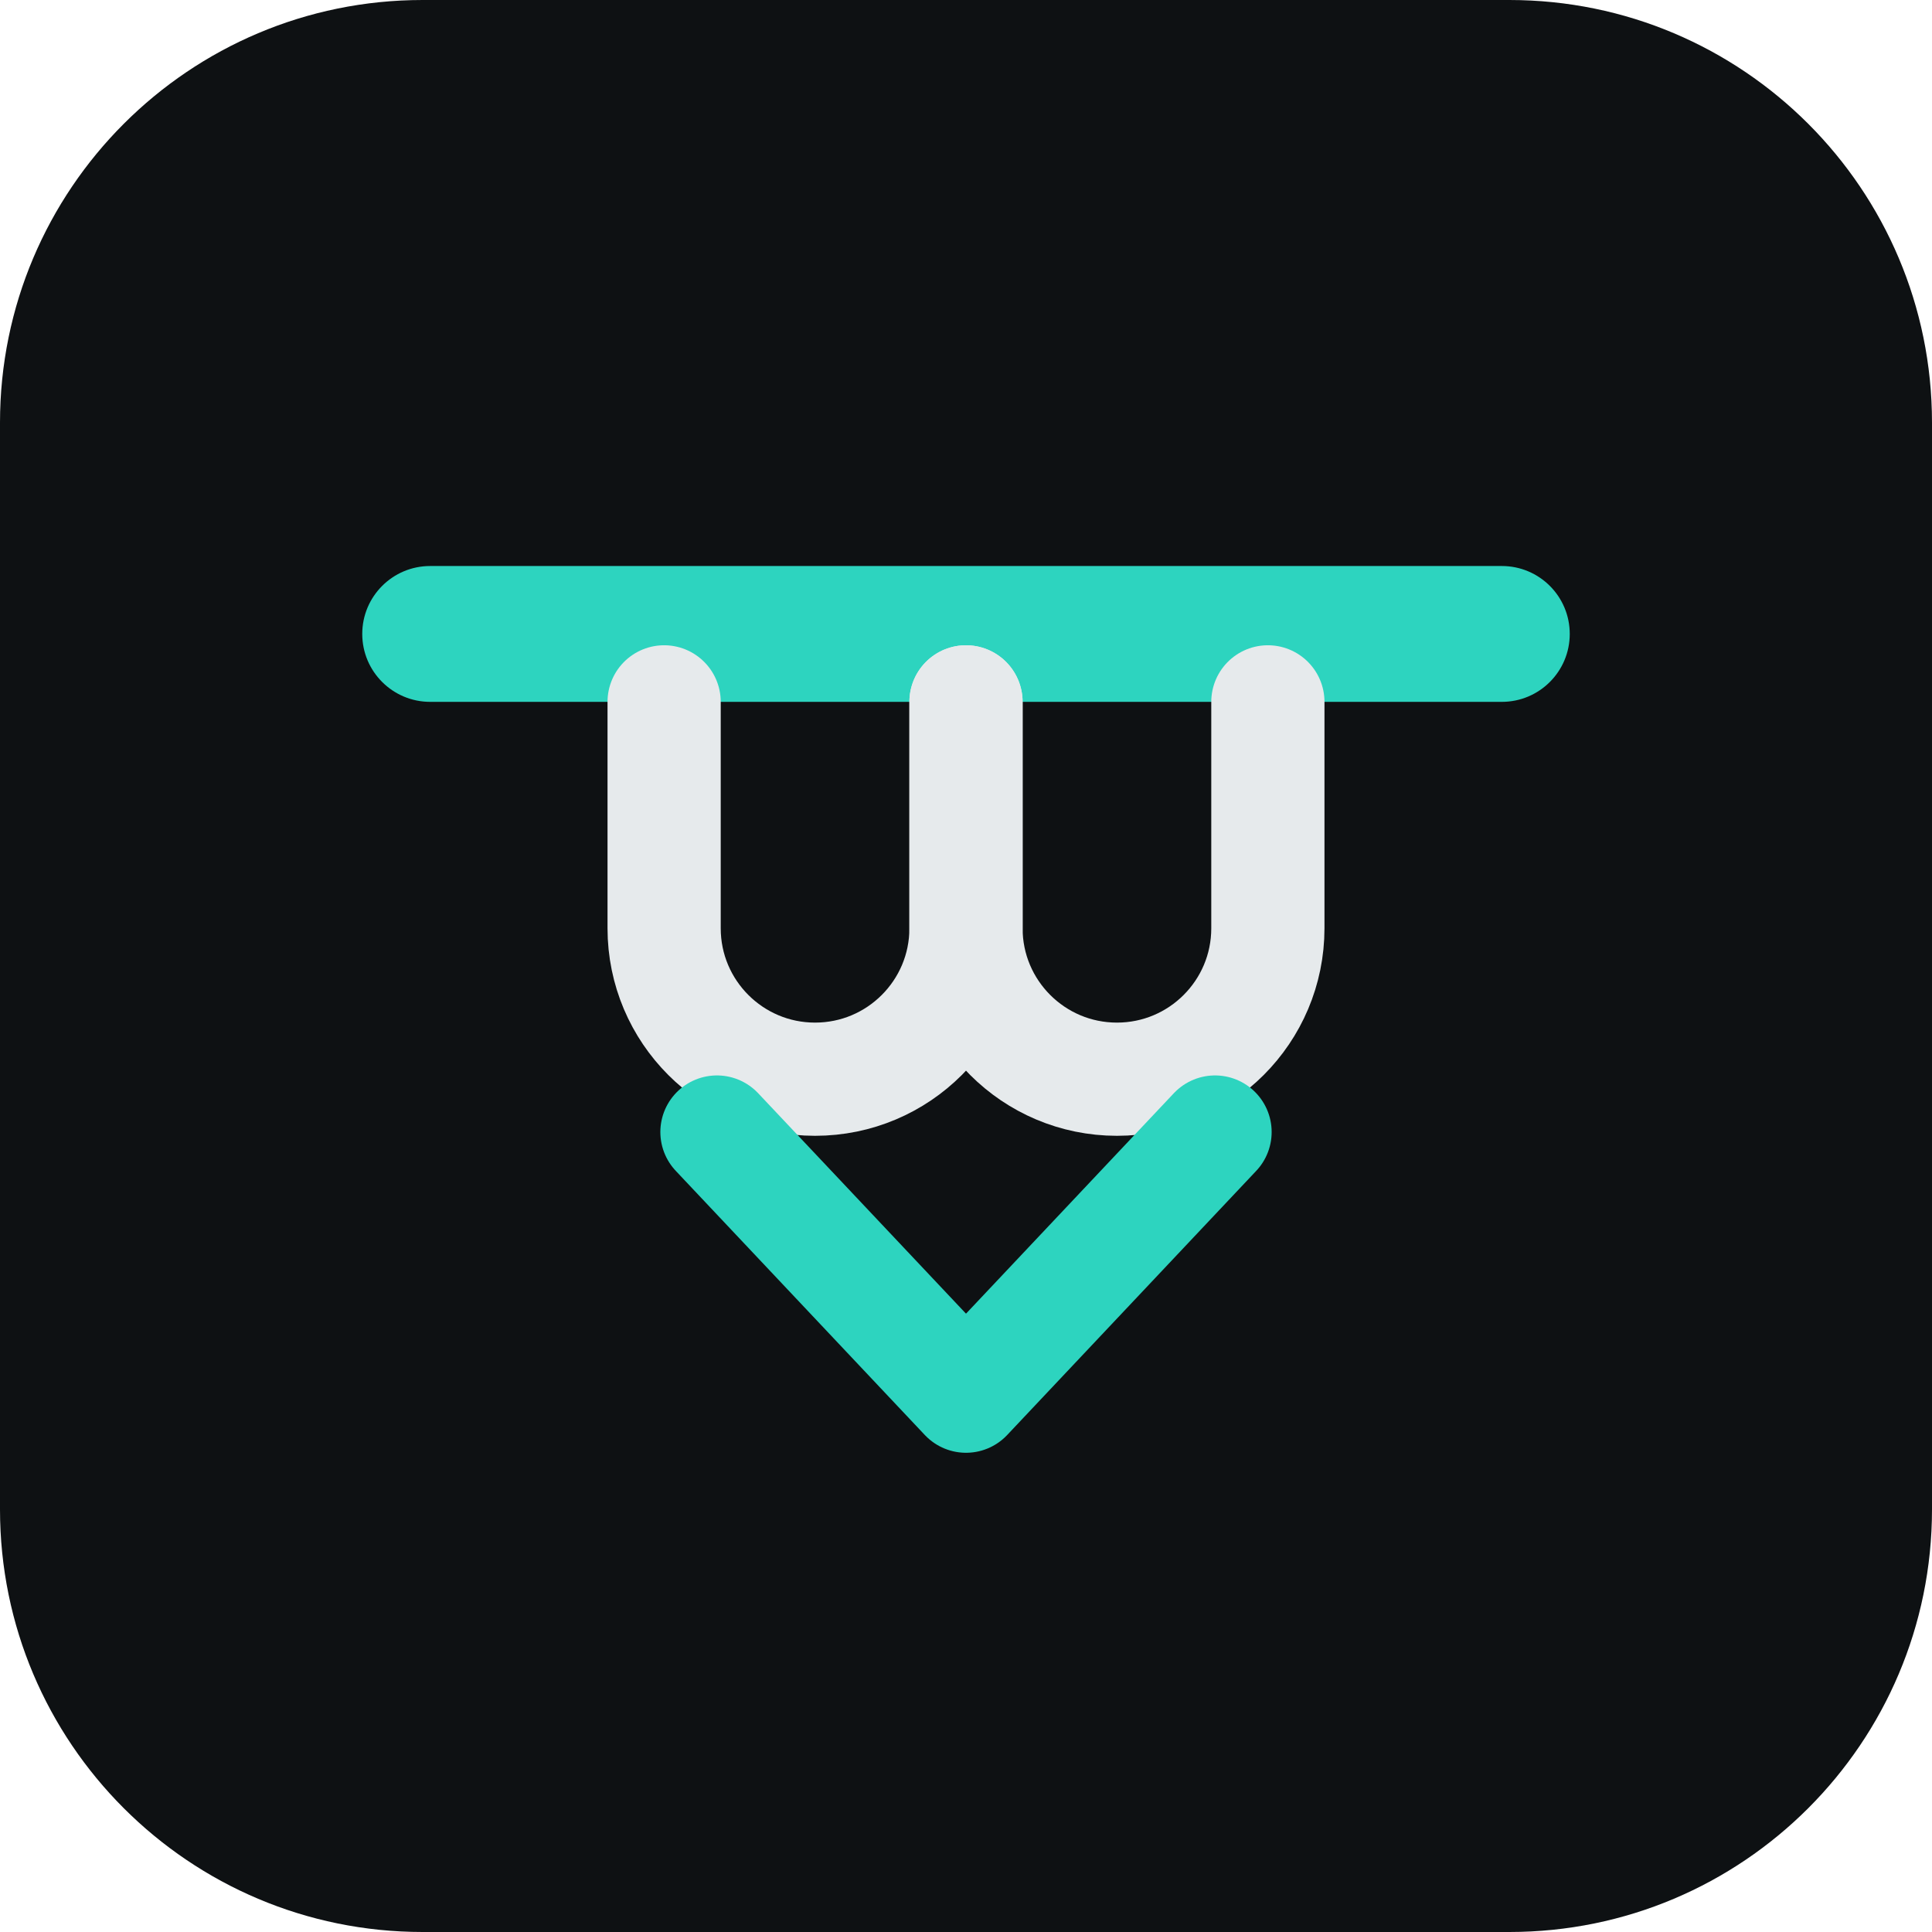
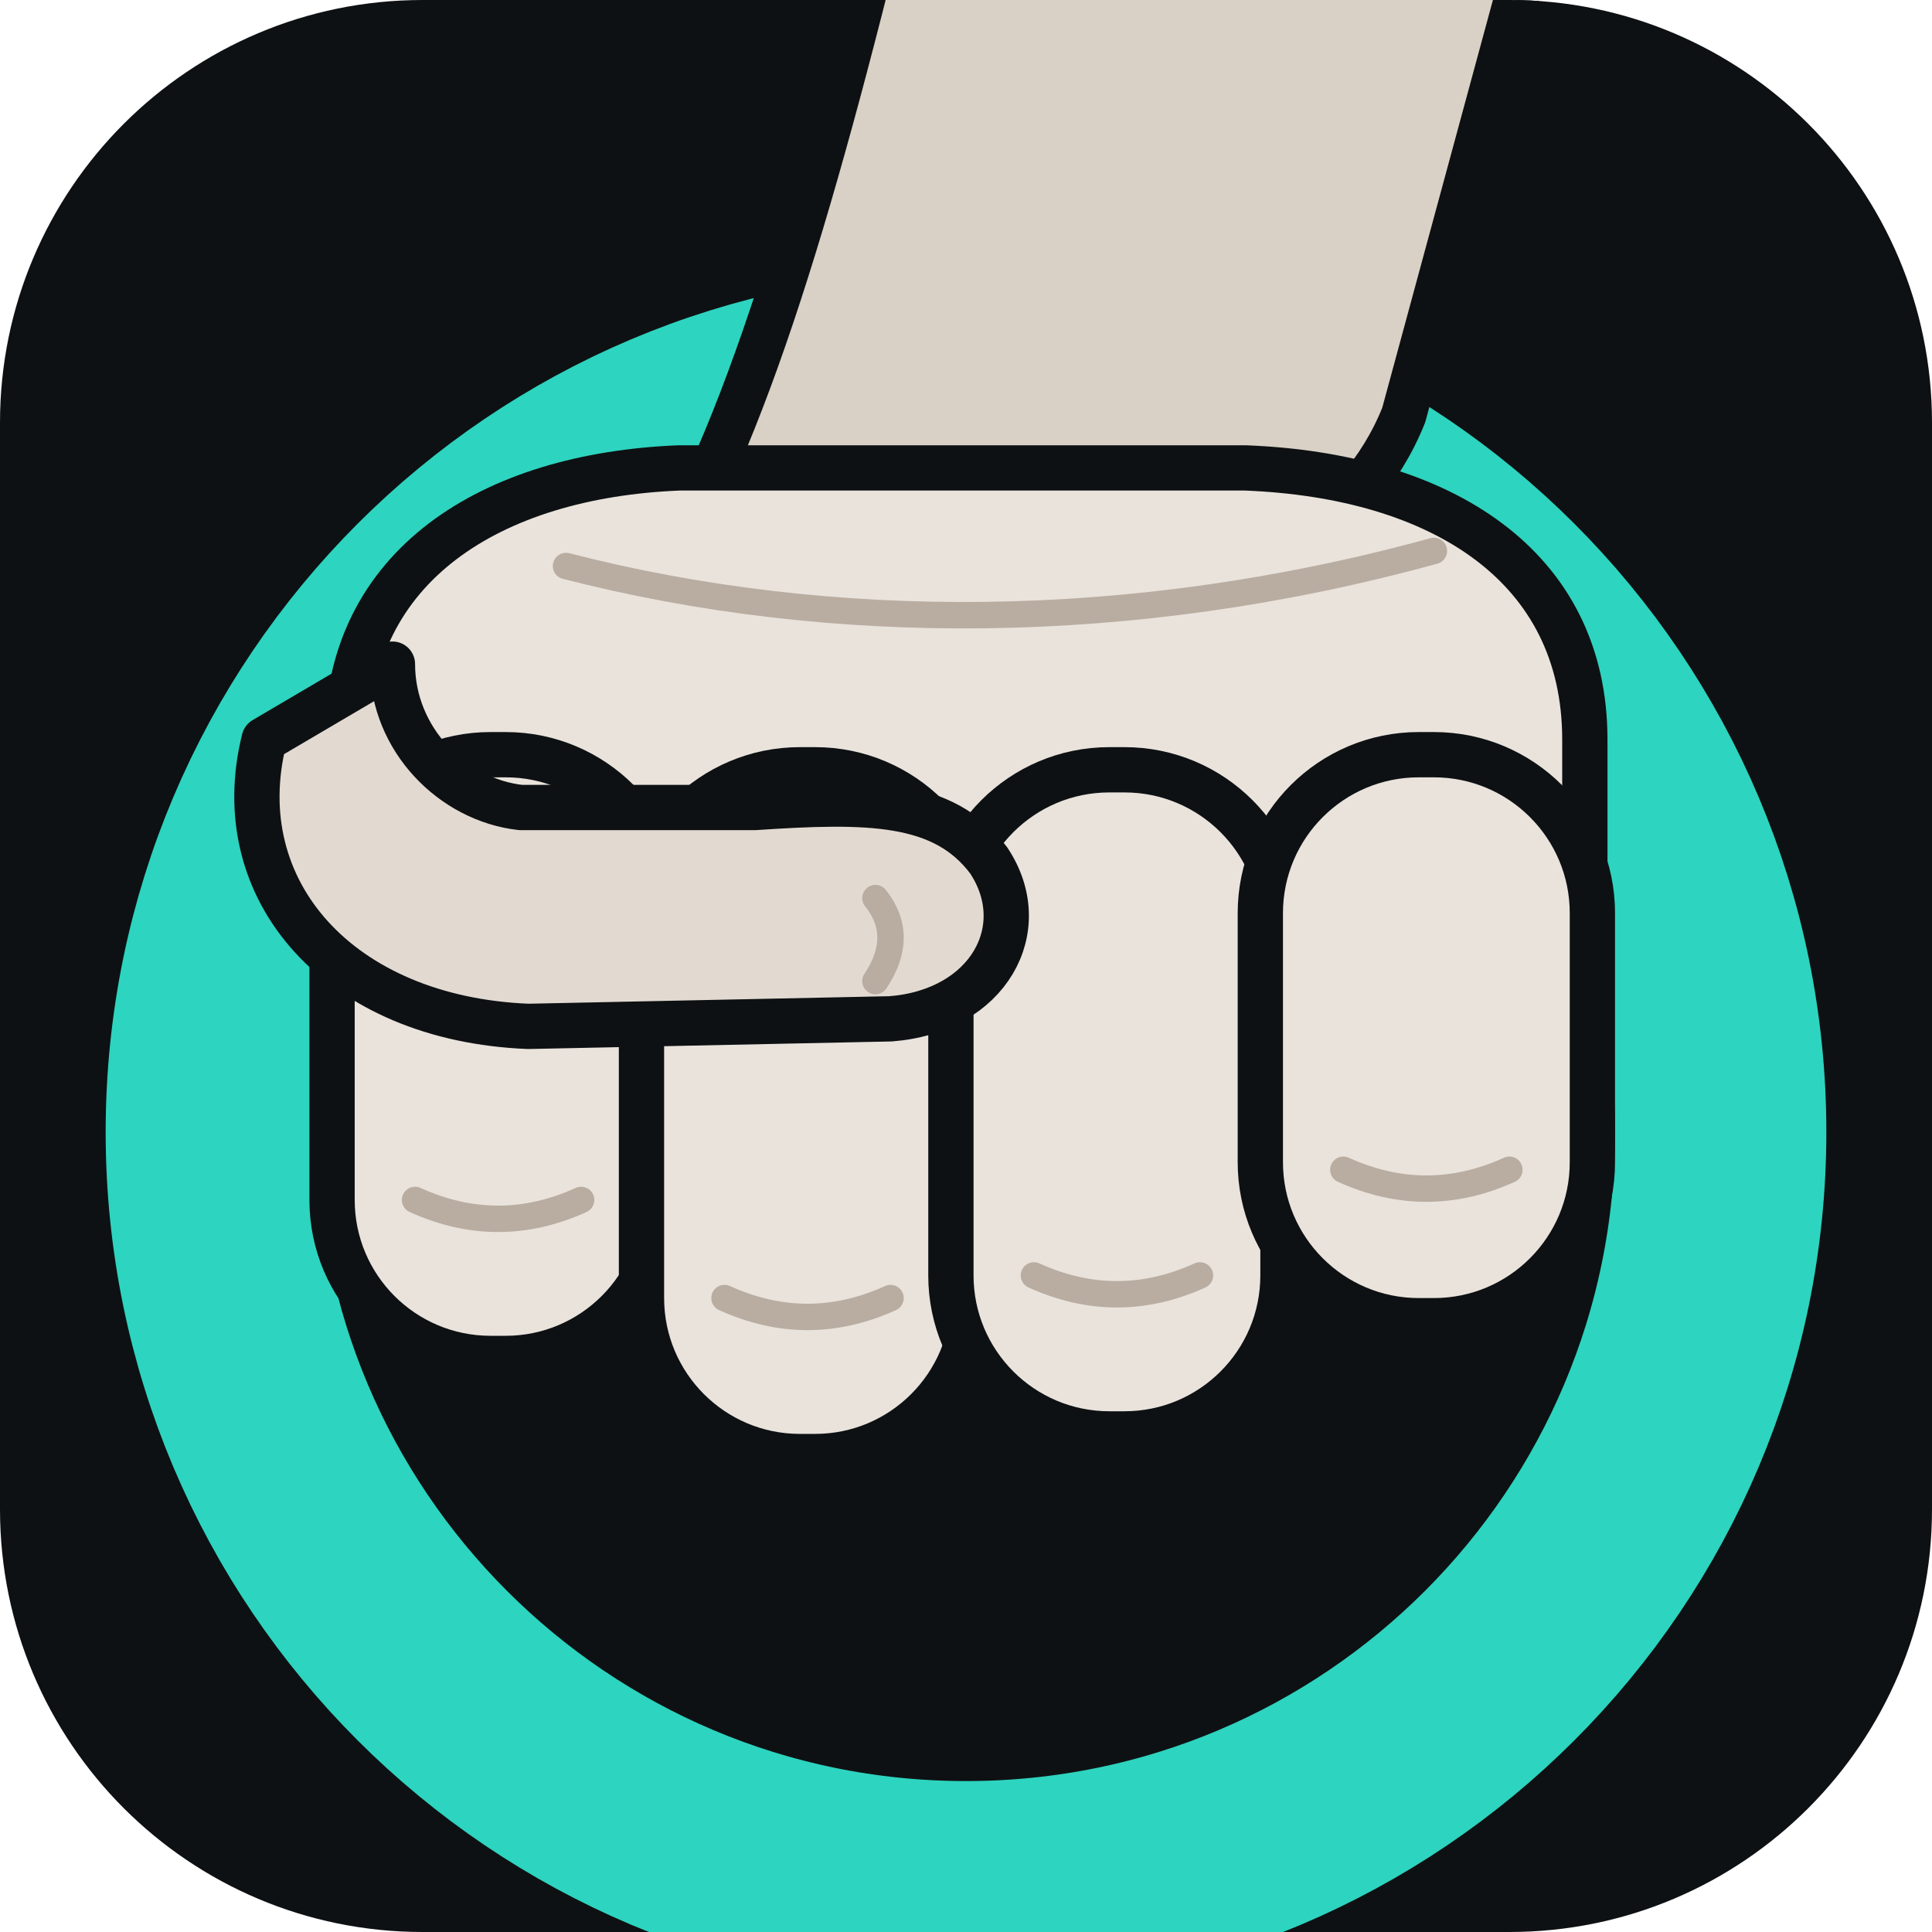
<svg xmlns="http://www.w3.org/2000/svg" viewBox="0 0 512 512">
-   <rect width="512" height="512" rx="112" fill="#0e1113" />
-   <rect x="96" y="150" width="320" height="36" rx="18" fill="#2dd4bf" />
-   <path d="M176 186 v60 a40 40 0 0 0 80 0 v-60" fill="none" stroke="#e6eaec" stroke-width="30" stroke-linecap="round" />
-   <path d="M256 186 v60 a40 40 0 0 0 80 0 v-60" fill="none" stroke="#e6eaec" stroke-width="30" stroke-linecap="round" />
-   <path d="M190 300 l66 70 l66 -70" fill="none" stroke="#2dd4bf" stroke-width="30" stroke-linecap="round" stroke-linejoin="round" />
+   <defs>
+     <clipPath id="r">
+       <rect width="512" height="512" rx="112" />
+     </clipPath>
+   </defs>
+   <g clip-path="url(#r)">
+     <rect width="512" height="512" fill="#0e1113" />
+     <circle cx="256" cy="300" r="200" fill="none" stroke="#2dd4bf" stroke-width="56" />
+     <g stroke="#0e1113" stroke-width="12" stroke-linejoin="round" stroke-linecap="round">
+       <path fill="#d9d0c6" d="M236 -30 L410 -30 L372 110 C 360 140 330 156 300 160 L 170 160 C 196 120 214 60 236 -30 Z" />
+       <path fill="#e9e3dc" d="M92 196 C 92 150 130 126 180 124 L330 124 C 382 126 420 150 420 196 L420 250 L92 250 Z" />
+       <path fill="none" stroke="#b9ada1" stroke-width="7" d="M150 150 C 220 168 300 168 380 146" />
+       <g fill="#e9e3dc">
+         <rect x="88" y="200" width="88" height="160" rx="42" />
+         <rect x="170" y="204" width="88" height="182" rx="42" />
+         <rect x="252" y="204" width="88" height="176" rx="42" />
+         <rect x="334" y="200" width="88" height="150" rx="42" />
+       </g>
+       <path fill="#e2dad1" d="M70 196 C 60 236 90 270 140 272 L 236 270 C 262 268 274 246 262 228 C 250 212 230 212 200 214 L 138 214 C 120 212 104 196 104 176 Z" />
+     </g>
+     <g stroke="#b9ada1" stroke-width="7" stroke-linecap="round" fill="none">
+       <path d="M110 318 q22 10 44 0" />
+       <path d="M192 344 q22 10 44 0" />
+       <path d="M274 338 q22 10 44 0" />
+       <path d="M356 310 q22 10 44 0" />
+       <path d="M232 238 q8 10 0 22" />
+     </g>
+   </g>
</svg>
